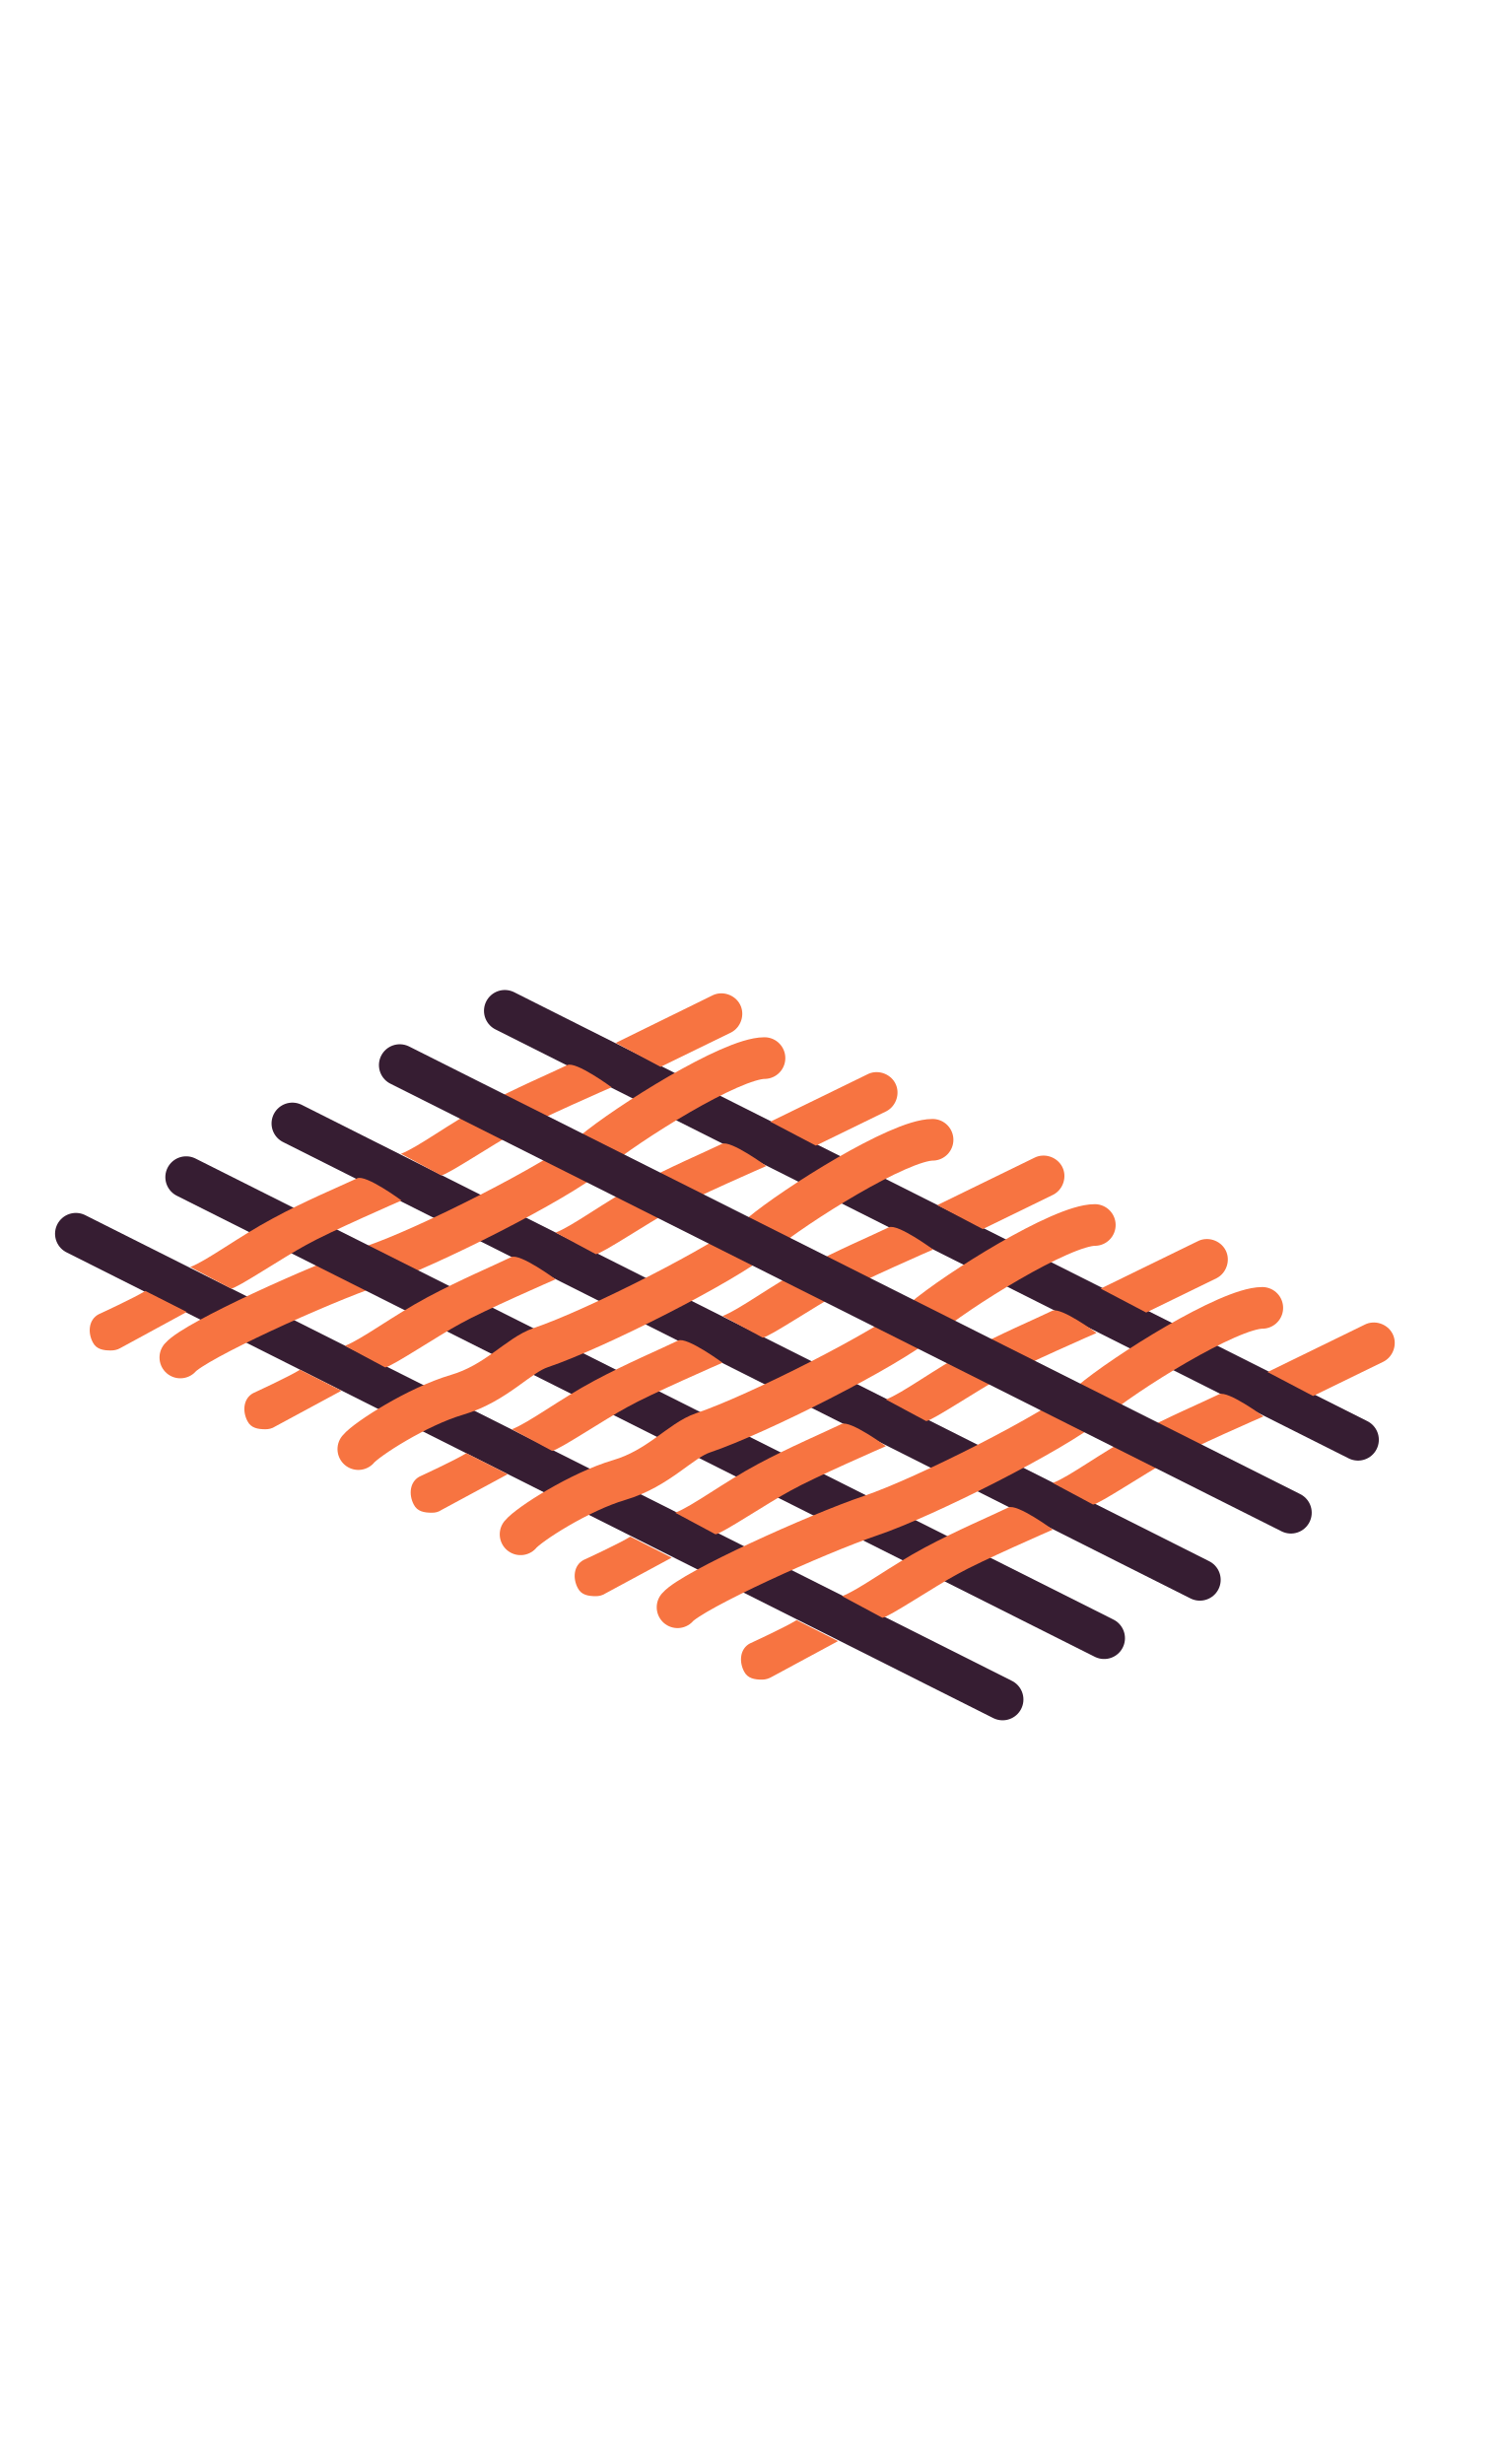
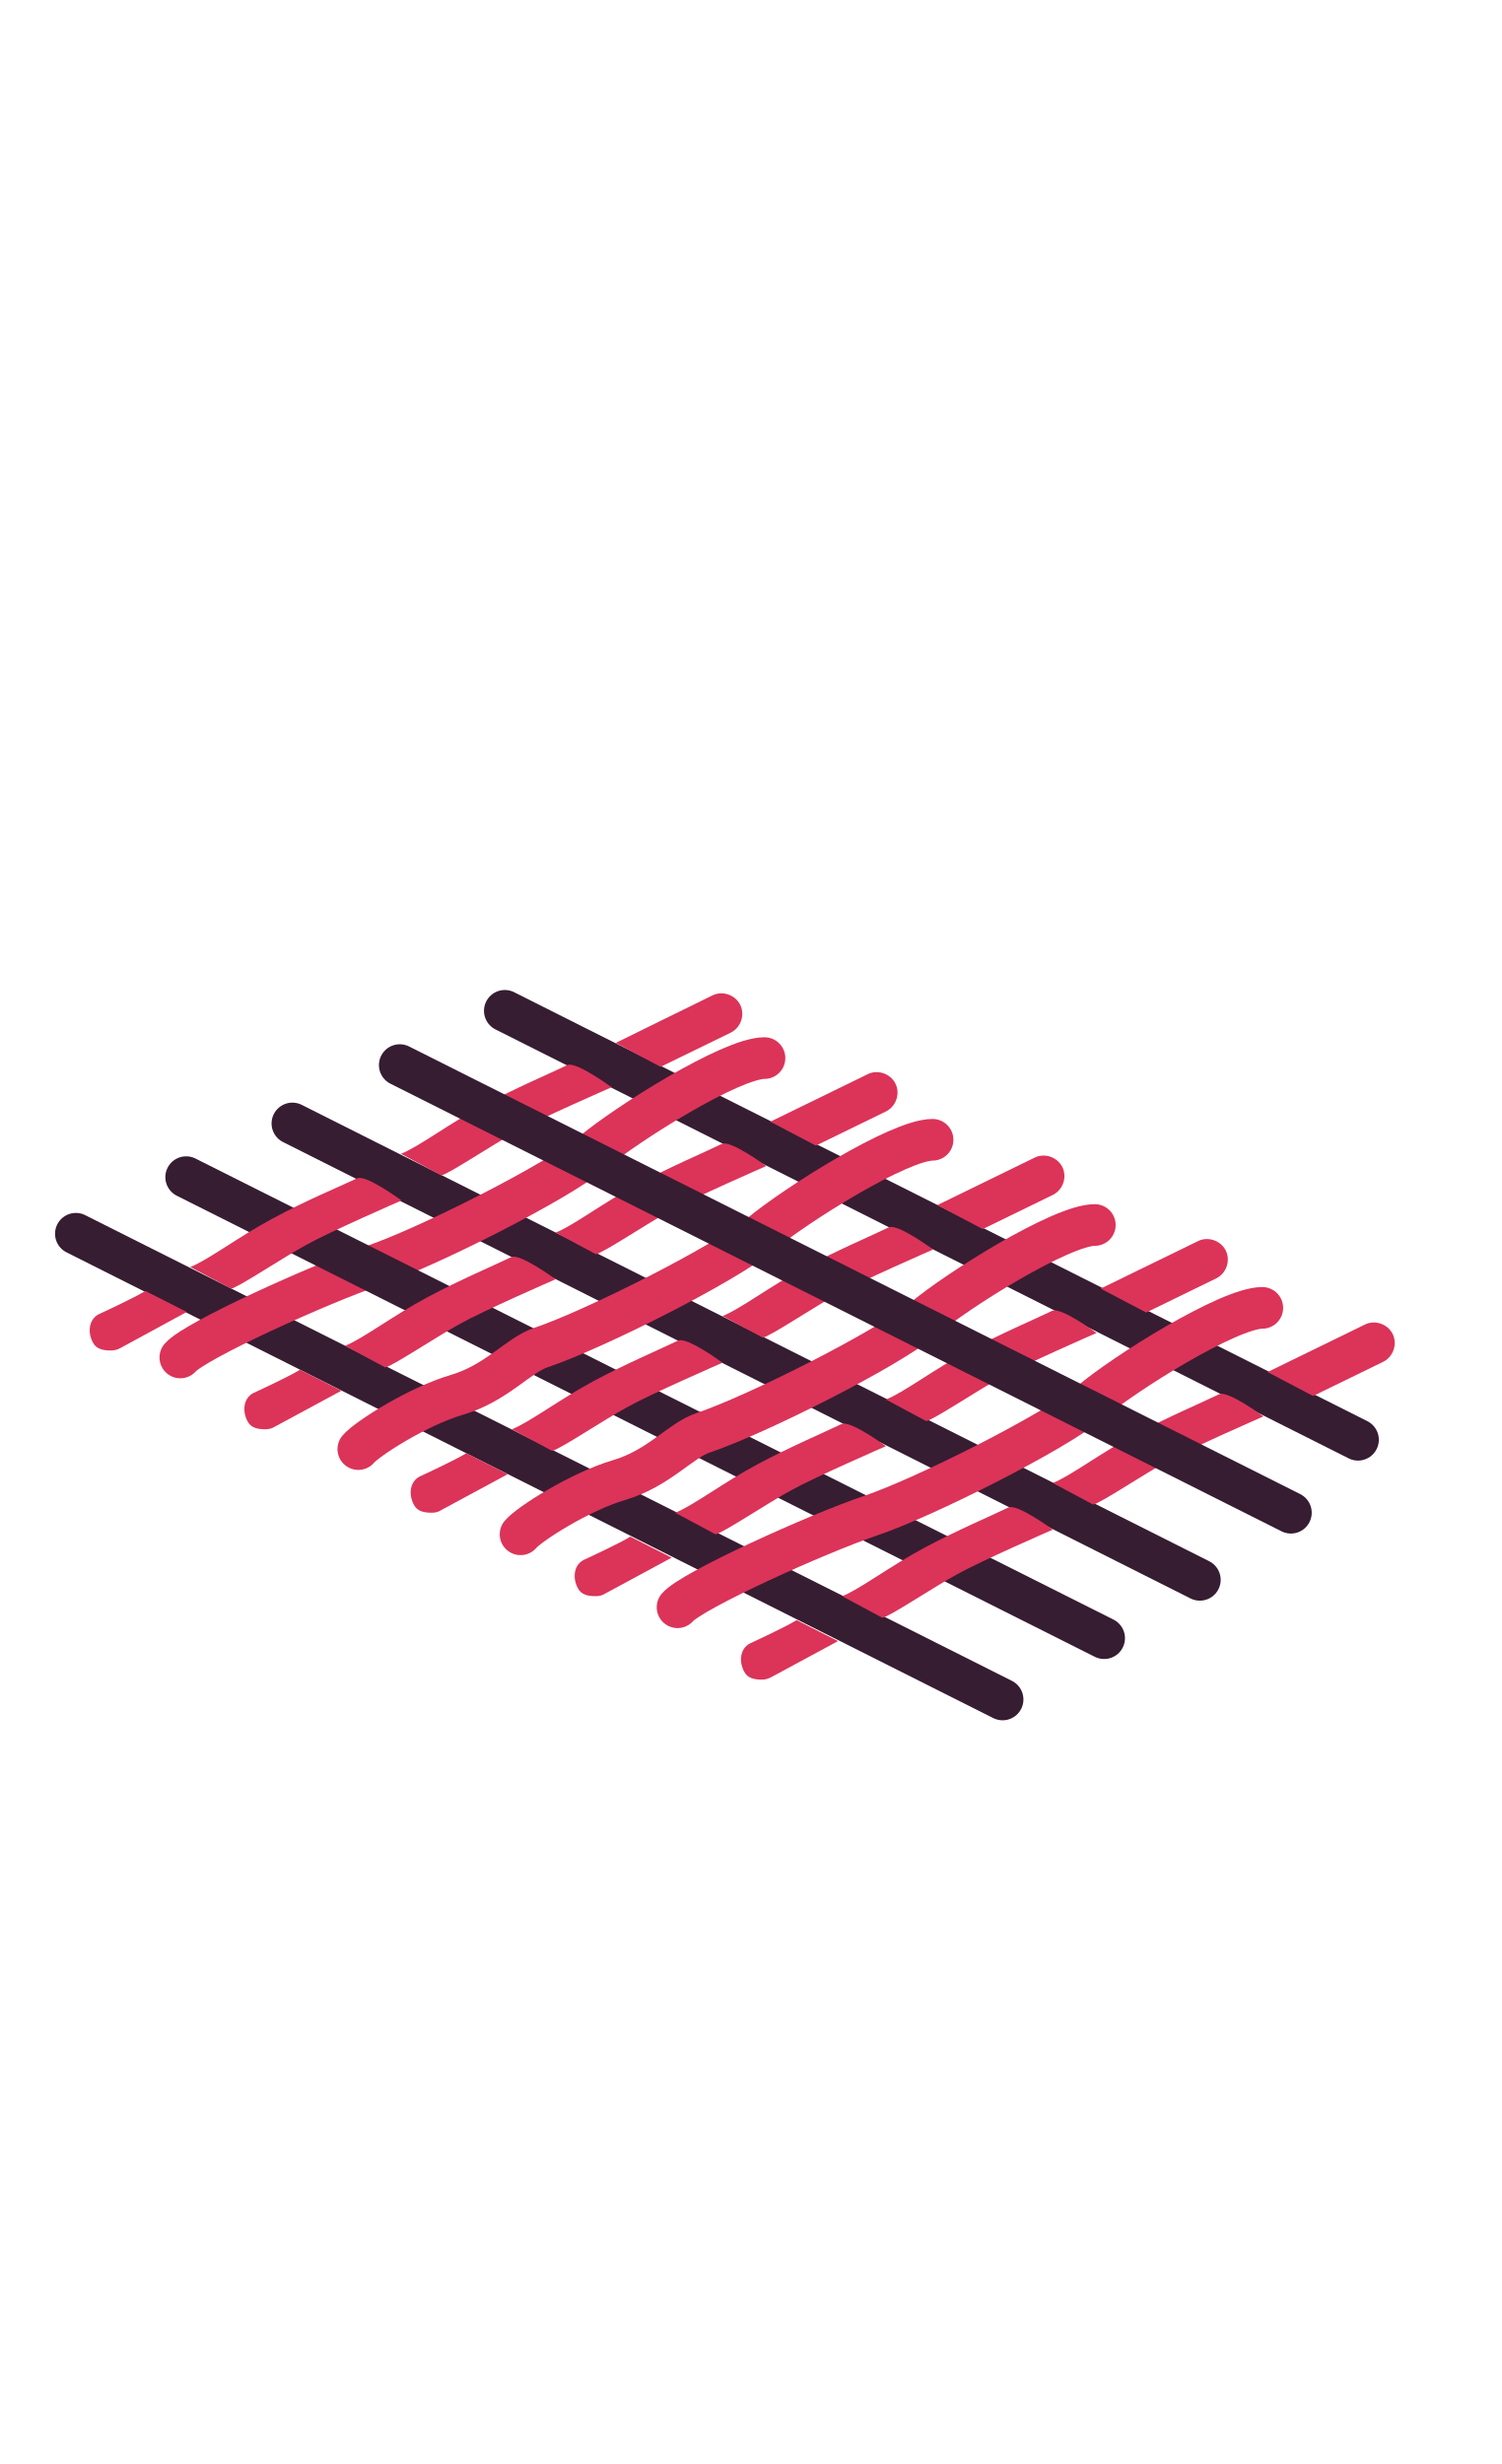
<svg xmlns="http://www.w3.org/2000/svg" version="1.1" id="Layer_1" x="0px" y="0px" viewBox="0 0 257.3 422.2" style="enable-background:new 0 0 257.3 422.2;" xml:space="preserve">
  <style type="text/css">
	.st0{fill:none;stroke:#361D32;stroke-width:7.136;stroke-linecap:round;stroke-miterlimit:10;}
- 	.st1{fill:none;stroke:#F77441;stroke-width:10.704;stroke-linecap:round;stroke-miterlimit:10;}
- 	.st2{fill:none;stroke:#F77441;stroke-width:7.136;stroke-linecap:round;stroke-miterlimit:10;}
- 	.st3{fill:#F77441;}
+ 	.st1{fill:none;stroke:#DC3359;stroke-width:10.704;stroke-linecap:round;stroke-miterlimit:10;}
+ 	.st2{fill:none;stroke:#DC3359;stroke-width:7.136;stroke-linecap:round;stroke-miterlimit:10;}
+ 	.st3{fill:#DC3359;}
</style>
  <g>
    <line class="st0" x1="13" y1="211.4" x2="171.8" y2="291.2" />
    <line class="st0" x1="50.1" y1="192.5" x2="205.6" y2="270.7" />
    <line class="st0" x1="86.5" y1="173.2" x2="232.7" y2="246.7" />
    <path class="st1" d="M106.8,179.7" />
    <path class="st1" d="M99,183.7" />
    <path class="st2" d="M30.9,232.6c2.5-2.9,23.9-12.6,33-15.7c9.2-3.1,31.6-14.4,37.6-19.4s23.8-16.2,29.5-16.2" />
    <line class="st0" x1="31.9" y1="201.7" x2="189.2" y2="280.7" />
    <g>
      <g>
-         <path class="st3" d="M105.5,178.7l16.5-8.1c1.7-0.9,3.9-0.2,4.8,1.5c0.9,1.7,0.2,3.9-1.5,4.8l-12.1,5.9L105.5,178.7z" />
+         <path class="st3" d="M105.5,178.7l16.5-8.1c1.7-0.9,3.9-0.2,4.8,1.5s0.2,3.9-1.5,4.8l-12.1,5.9L105.5,178.7z" />
      </g>
      <g>
        <path class="st3" d="M19,231.4c-1.3,0-2.5-0.2-3.1-1.4c-0.9-1.7-0.7-3.9,1-4.8c0,0,6.3-2.9,8-4l7.1,3.6L20.6,231     C20.1,231.3,19.5,231.4,19,231.4z" />
      </g>
      <g>
        <path class="st3" d="M32.6,217.1c2.9-1.1,8.3-5.2,14.1-8.3c5.5-3,11.3-5.4,14.5-6.9c1.5-0.7,7.6,3.8,7.6,3.8s-12.4,5.4-16.3,7.6     c-3.9,2.1-11.8,7.4-12.9,7.5L32.6,217.1z" />
      </g>
      <g>
        <path class="st3" d="M68.7,197.7c2.9-1.1,8.3-5.2,14.1-8.3c5.6-3,11.3-5.4,14.4-6.9c1.5-0.7,7.6,3.8,7.6,3.8s-12.4,5.4-16.3,7.6     c-3.9,2.1-11.8,7.4-12.9,7.5L68.7,197.7z" />
      </g>
    </g>
    <g>
      <g>
        <path class="st3" d="M132,192.2l16.6-8.1c1.7-0.9,3.9-0.2,4.8,1.5c0.9,1.7,0.2,3.9-1.5,4.8l-12.1,5.9L132,192.2z" />
      </g>
      <g>
        <path class="st3" d="M45.5,244.9c-1.3,0-2.5-0.2-3.1-1.4c-0.9-1.7-0.7-3.9,1-4.8c0,0,6.3-2.9,8-4l7.1,3.6l-11.3,6.1     C46.6,244.8,46,244.9,45.5,244.9z" />
      </g>
      <g>
        <path class="st3" d="M59.1,230.6c2.9-1.1,8.3-5.2,14.1-8.3c5.6-3,11.3-5.4,14.4-6.9c1.5-0.7,7.6,3.8,7.6,3.8s-12.4,5.4-16.3,7.6     c-3.9,2.1-11.8,7.4-12.9,7.5L59.1,230.6z" />
      </g>
      <g>
        <path class="st3" d="M95.2,211.2c2.9-1.1,8.3-5.2,14.1-8.3c5.6-3,11.3-5.4,14.4-6.9c1.5-0.7,7.6,3.8,7.6,3.8s-12.4,5.4-16.3,7.6     c-3.9,2.1-11.8,7.4-12.9,7.5L95.2,211.2z" />
      </g>
    </g>
    <g>
      <g>
        <path class="st3" d="M160.6,206.5l16.6-8.1c1.7-0.9,3.9-0.2,4.8,1.5c0.9,1.7,0.2,3.9-1.5,4.8l-12.1,5.9L160.6,206.5z" />
      </g>
      <g>
        <path class="st3" d="M74,259.2c-1.3,0-2.5-0.2-3.1-1.4c-0.9-1.7-0.7-3.9,1-4.8c0,0,6.3-2.9,8-4l7.1,3.6l-11.3,6.1     C75.1,259.1,74.6,259.2,74,259.2z" />
      </g>
      <g>
        <path class="st3" d="M87.7,244.9c2.9-1.1,8.3-5.2,14.1-8.3c5.6-3,11.3-5.4,14.4-6.9c1.5-0.7,7.6,3.8,7.6,3.8s-12.4,5.4-16.3,7.6     c-3.9,2.1-11.8,7.4-12.9,7.5L87.7,244.9z" />
      </g>
      <g>
        <path class="st3" d="M123.8,225.5c2.9-1.1,8.3-5.2,14.1-8.3c5.6-3,11.3-5.4,14.4-6.9c1.5-0.7,7.6,3.8,7.6,3.8s-12.4,5.4-16.3,7.6     c-3.9,2.1-11.8,7.4-12.9,7.5L123.8,225.5z" />
      </g>
    </g>
    <path class="st2" d="M89.2,262.9c1.4-1.7,10.1-7.3,16.9-9.3s10.5-6.8,14.4-8.1c9.2-3.1,31.6-14.4,37.6-19.4   c5.9-5,23.8-16.2,29.5-16.2" />
    <path class="st2" d="M61.4,248.3c1.4-1.7,10.1-7.3,16.9-9.3s10.5-6.8,14.4-8.1c9.2-3.1,31.6-14.4,37.6-19.4s23.8-16.2,29.5-16.2" />
    <g>
      <g>
        <path class="st3" d="M188.6,220.8l16.6-8.1c1.7-0.9,3.9-0.2,4.8,1.5c0.9,1.7,0.2,3.9-1.5,4.8l-12.1,5.9L188.6,220.8z" />
      </g>
      <g>
        <path class="st3" d="M102.1,273.5c-1.3,0-2.5-0.2-3.1-1.4c-0.9-1.7-0.7-3.9,1-4.8c0,0,6.3-2.9,8-4l7.1,3.6l-11.3,6.1     C103.2,273.4,102.6,273.5,102.1,273.5z" />
      </g>
      <g>
        <path class="st3" d="M115.7,259.2c2.9-1.1,8.3-5.2,14.1-8.3c5.6-3,11.3-5.4,14.4-6.9c1.5-0.7,7.6,3.8,7.6,3.8s-12.4,5.4-16.3,7.6     c-3.9,2.1-11.8,7.4-12.9,7.5L115.7,259.2z" />
      </g>
      <g>
        <path class="st3" d="M151.8,239.8c2.9-1.1,8.3-5.2,14.1-8.3c5.6-3,11.3-5.4,14.4-6.9c1.5-0.7,7.6,3.8,7.6,3.8s-12.4,5.4-16.3,7.6     c-3.9,2.1-11.8,7.4-12.9,7.5L151.8,239.8z" />
      </g>
    </g>
-     <path class="st2" d="M116.1,275.4c2.5-2.9,23.9-12.6,33.1-15.7c9.2-3.1,31.6-14.4,37.6-19.4c5.9-5,23.8-16.2,29.5-16.2" />
+     <path class="st2" d="M116.1,275.4c2.5-2.9,23.9-12.6,33.1-15.7s31.6-14.4,37.6-19.4c5.9-5,23.8-16.2,29.5-16.2" />
    <g>
      <g>
        <path class="st3" d="M217.2,235.1l16.6-8.1c1.7-0.9,3.9-0.2,4.8,1.5c0.9,1.7,0.2,3.9-1.5,4.8l-12.1,5.9L217.2,235.1z" />
      </g>
      <g>
        <path class="st3" d="M130.6,287.8c-1.3,0-2.5-0.2-3.1-1.4c-0.9-1.7-0.7-3.9,1-4.8c0,0,6.3-2.9,8-4l7.1,3.6l-11.3,6.1     C131.8,287.6,131.2,287.8,130.6,287.8z" />
      </g>
      <g>
        <path class="st3" d="M144.3,273.5c2.9-1.1,8.3-5.2,14.1-8.3c5.6-3,11.3-5.4,14.4-6.9c1.5-0.7,7.6,3.8,7.6,3.8s-12.4,5.4-16.3,7.6     c-3.9,2.1-11.8,7.4-12.9,7.5L144.3,273.5z" />
      </g>
      <g>
        <path class="st3" d="M180.4,254.1c2.9-1.1,8.3-5.2,14.1-8.3c5.6-3,11.3-5.4,14.4-6.9c1.5-0.7,7.6,3.8,7.6,3.8s-12.4,5.4-16.3,7.6     c-3.9,2.1-11.8,7.4-12.9,7.5L180.4,254.1z" />
      </g>
    </g>
    <line class="st0" x1="68.5" y1="182.5" x2="221.2" y2="259.2" />
  </g>
</svg>
